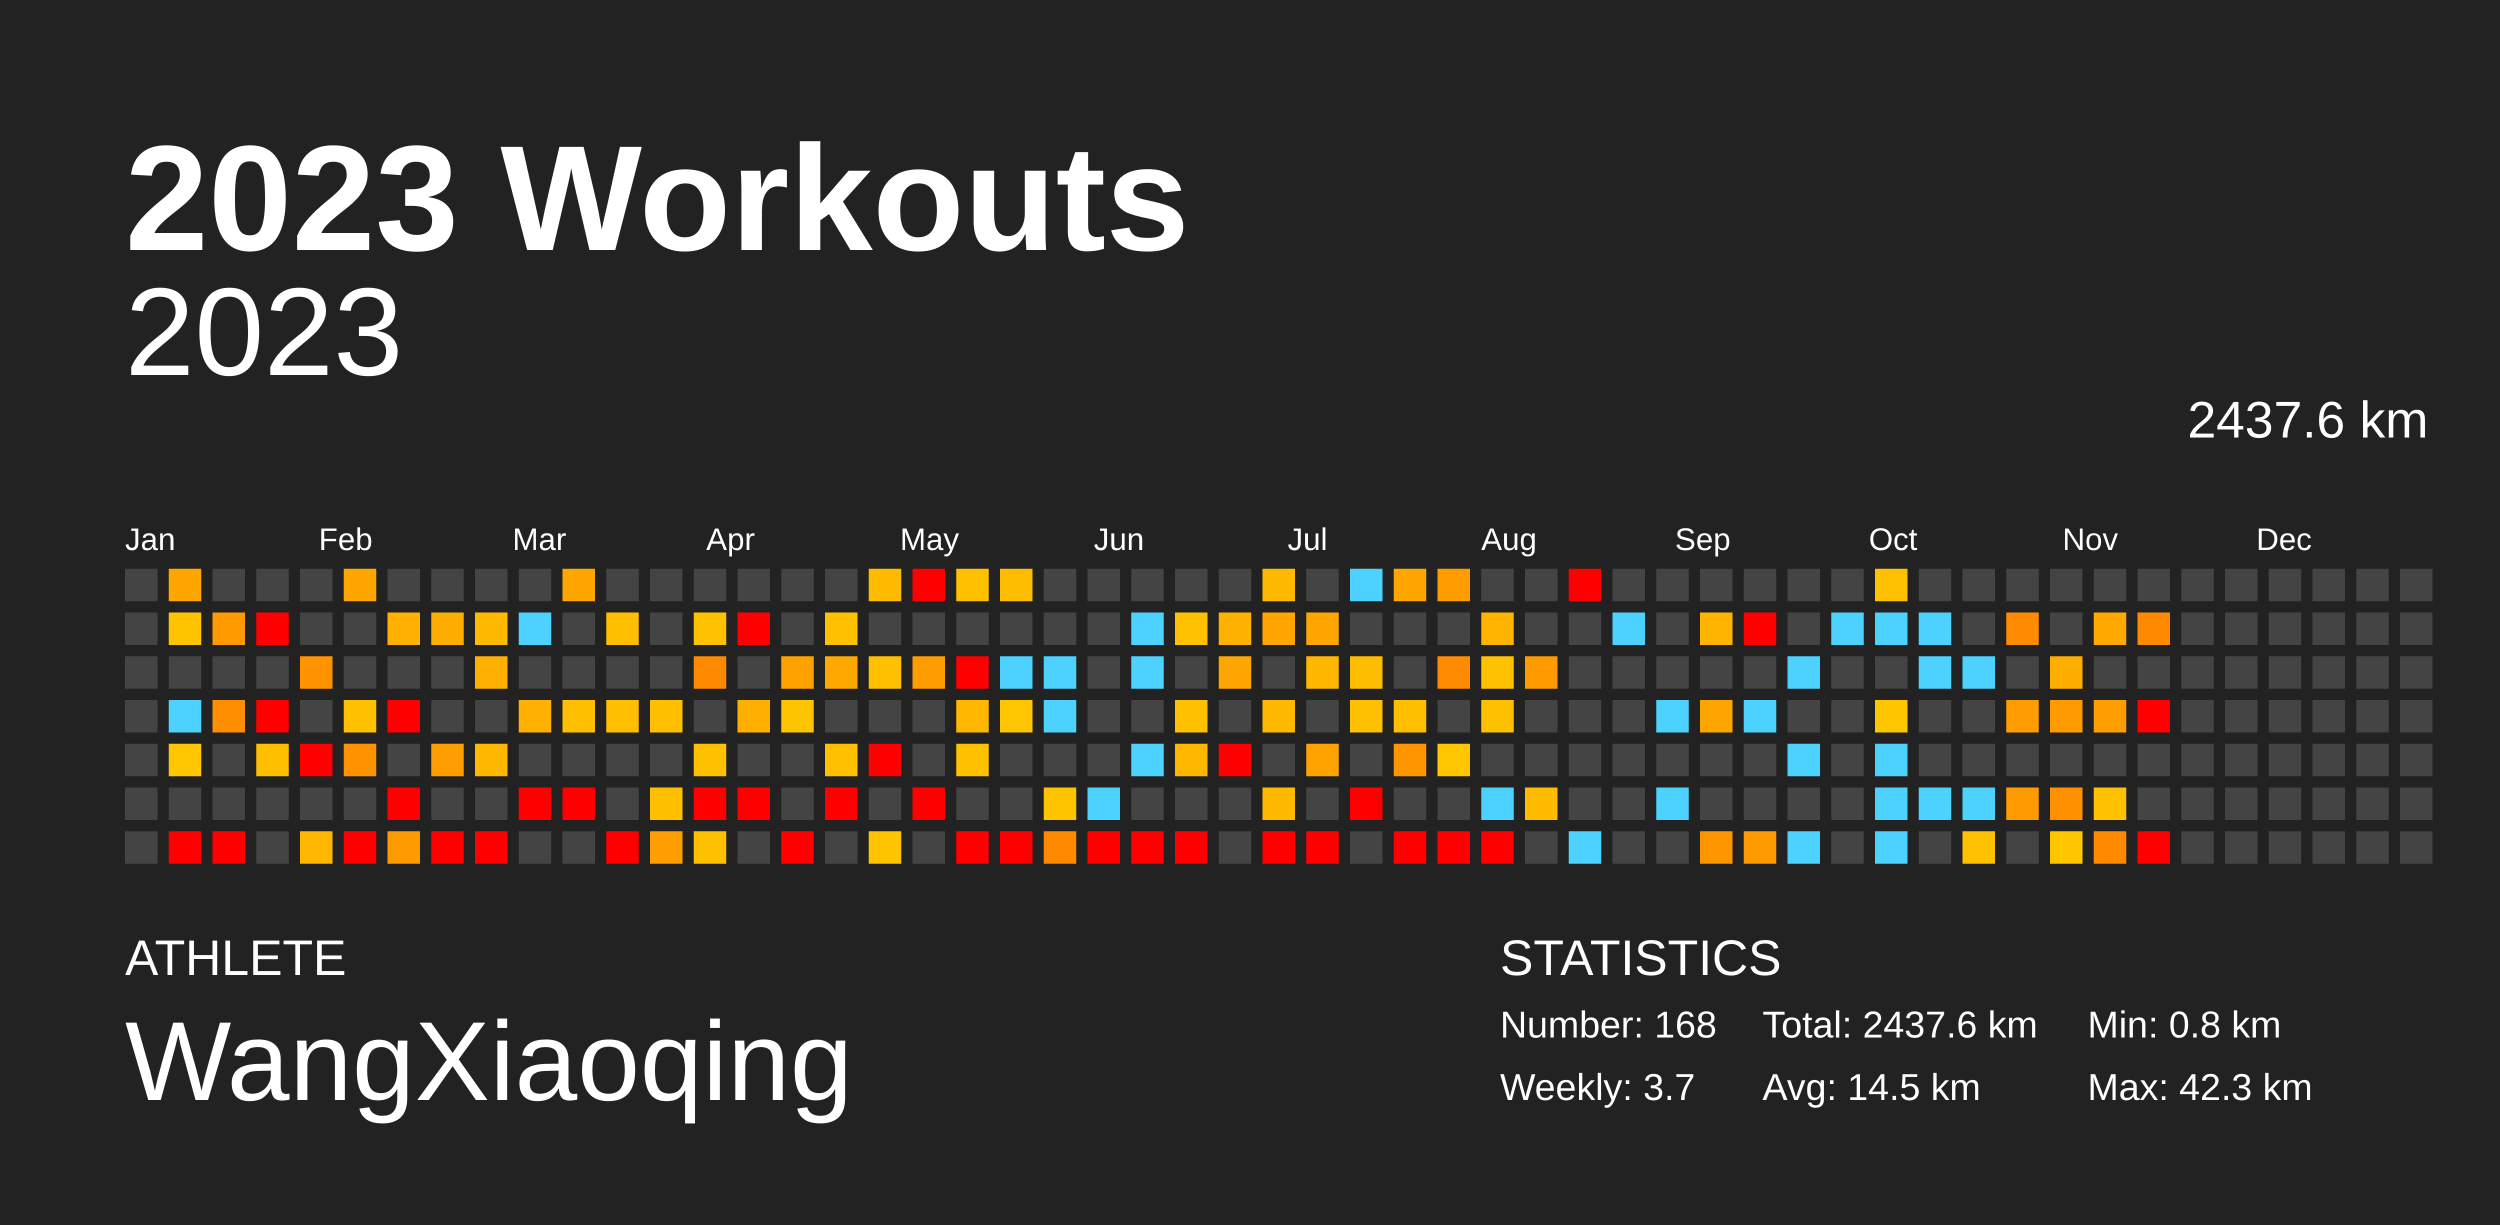
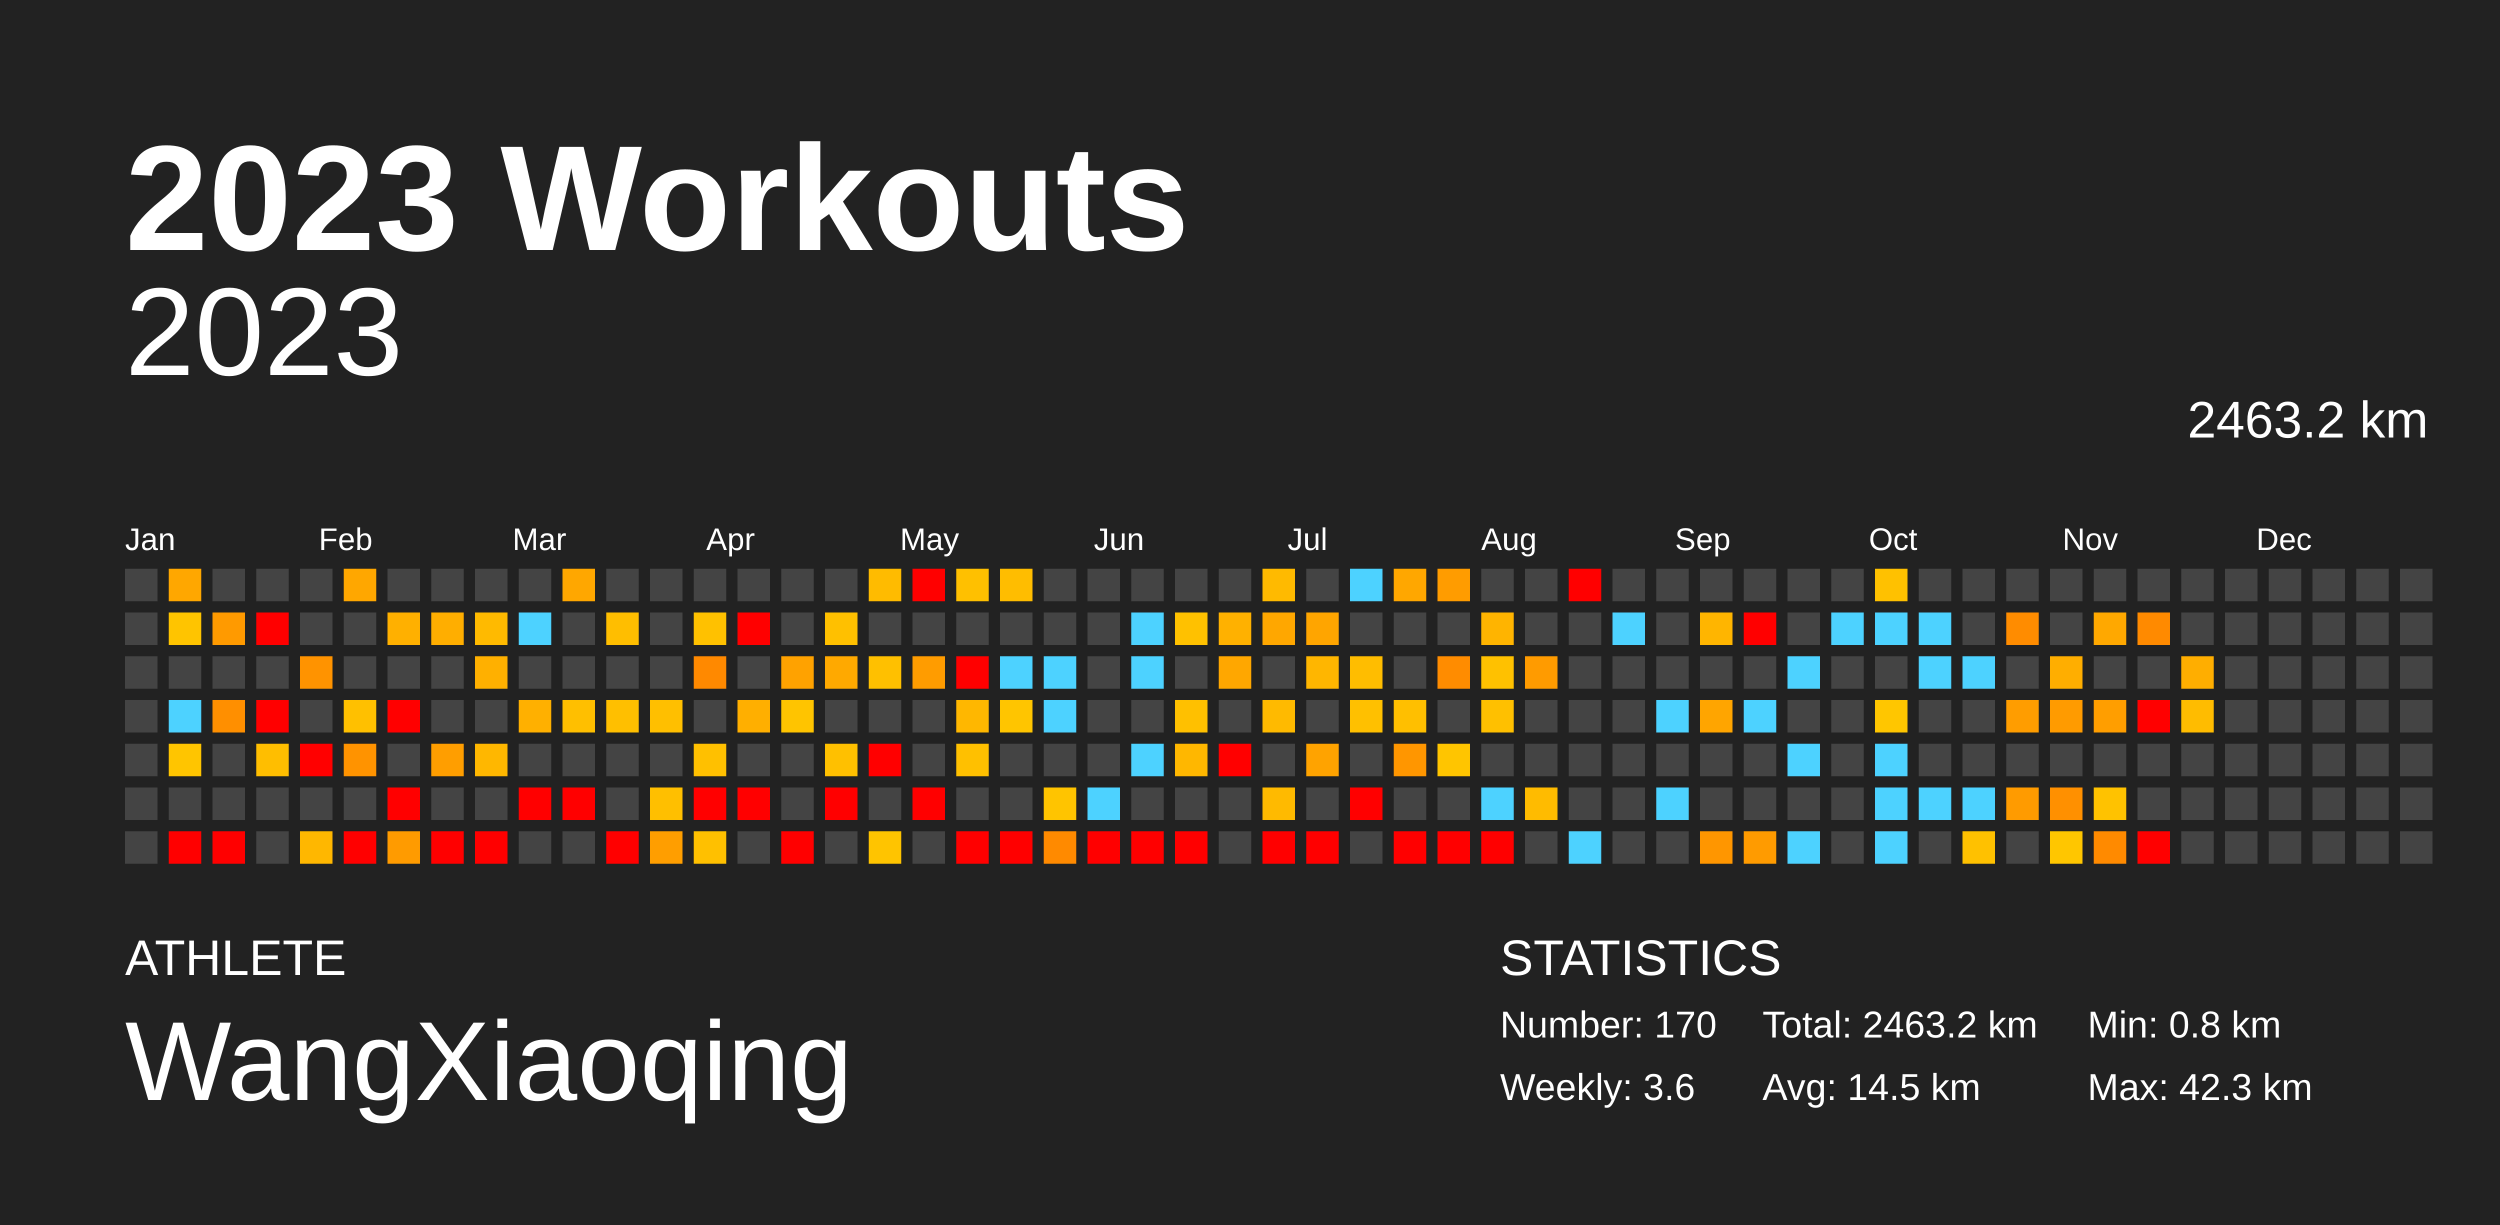
<svg xmlns="http://www.w3.org/2000/svg" baseProfile="full" height="98mm" version="1.1" viewBox="0,0,200,98" width="200mm">
  <defs />
  <rect fill="#222222" height="98" width="200" x="0" y="0" />
  <text fill="#FFFFFF" style="font-size:12px; font-family:Arial; font-weight:bold;" x="10" y="20">2023 Workouts</text>
  <text fill="#FFFFFF" style="font-size:4px; font-family:Arial" x="10" y="78">ATHLETE</text>
  <text fill="#FFFFFF" style="font-size:9px; font-family:Arial" x="10" y="88">WangXiaoqing</text>
  <text fill="#FFFFFF" style="font-size:4px; font-family:Arial" x="120" y="78">STATISTICS</text>
-   <text fill="#FFFFFF" style="font-size:3px; font-family:Arial" x="120" y="83">Number: 168</text>
-   <text fill="#FFFFFF" style="font-size:3px; font-family:Arial" x="120" y="88">Weekly: 3.7</text>
-   <text fill="#FFFFFF" style="font-size:3px; font-family:Arial" x="141" y="83">Total: 2437.6 km</text>
+   <text fill="#FFFFFF" style="font-size:3px; font-family:Arial" x="120" y="83">Number: 170</text>
+   <text fill="#FFFFFF" style="font-size:3px; font-family:Arial" x="120" y="88">Weekly: 3.6</text>
+   <text fill="#FFFFFF" style="font-size:3px; font-family:Arial" x="141" y="83">Total: 2463.2 km</text>
  <text fill="#FFFFFF" style="font-size:3px; font-family:Arial" x="141" y="88">Avg: 14.5 km</text>
  <text fill="#FFFFFF" style="font-size:3px; font-family:Arial" x="167" y="83">Min: 0.8 km</text>
  <text fill="#FFFFFF" style="font-size:3px; font-family:Arial" x="167" y="88">Max: 42.3 km</text>
  <text alignment-baseline="hanging" fill="#FFFFFF" style="font-size:10.0px; font-family:Arial;" x="10" y="30">2023</text>
-   <text alignment-baseline="hanging" fill="#FFFFFF" style="font-size:4.125px; font-family:Arial;" x="175" y="35">2437.6 km</text>
+   <text alignment-baseline="hanging" fill="#FFFFFF" style="font-size:4.125px; font-family:Arial;" x="175" y="35">2463.2 km</text>
  <text fill="#FFFFFF" style="font-size:2.5px; font-family:Arial" x="10.0" y="44">Jan</text>
  <text fill="#FFFFFF" style="font-size:2.5px; font-family:Arial" x="25.5" y="44">Feb</text>
  <text fill="#FFFFFF" style="font-size:2.5px; font-family:Arial" x="41.0" y="44">Mar</text>
  <text fill="#FFFFFF" style="font-size:2.5px; font-family:Arial" x="56.5" y="44">Apr</text>
  <text fill="#FFFFFF" style="font-size:2.5px; font-family:Arial" x="72.0" y="44">May</text>
  <text fill="#FFFFFF" style="font-size:2.5px; font-family:Arial" x="87.5" y="44">Jun</text>
  <text fill="#FFFFFF" style="font-size:2.5px; font-family:Arial" x="103.0" y="44">Jul</text>
  <text fill="#FFFFFF" style="font-size:2.5px; font-family:Arial" x="118.5" y="44">Aug</text>
  <text fill="#FFFFFF" style="font-size:2.5px; font-family:Arial" x="134.0" y="44">Sep</text>
  <text fill="#FFFFFF" style="font-size:2.5px; font-family:Arial" x="149.5" y="44">Oct</text>
  <text fill="#FFFFFF" style="font-size:2.5px; font-family:Arial" x="165.0" y="44">Nov</text>
  <text fill="#FFFFFF" style="font-size:2.5px; font-family:Arial" x="180.5" y="44">Dec</text>
  <rect fill="#444444" height="2.6" width="2.6" x="10.0" y="45.5" />
  <rect fill="#444444" height="2.6" width="2.6" x="10.0" y="49.0" />
  <rect fill="#444444" height="2.6" width="2.6" x="10.0" y="52.5" />
  <rect fill="#444444" height="2.6" width="2.6" x="10.0" y="56.0" />
  <rect fill="#444444" height="2.6" width="2.6" x="10.0" y="59.5" />
  <rect fill="#444444" height="2.6" width="2.6" x="10.0" y="63.0" />
  <rect fill="#444444" height="2.6" width="2.6" x="10.0" y="66.5" />
  <rect fill="#ffa700" height="2.6" width="2.6" x="13.5" y="45.5" />
  <rect fill="#ffc400" height="2.6" width="2.6" x="13.5" y="49.0" />
  <rect fill="#444444" height="2.6" width="2.6" x="13.5" y="52.5" />
  <rect fill="#4dd2ff" height="2.6" width="2.6" x="13.5" y="56.0" />
  <rect fill="#ffc500" height="2.6" width="2.6" x="13.5" y="59.5" />
  <rect fill="#444444" height="2.6" width="2.6" x="13.5" y="63.0" />
  <rect fill="red" height="2.6" width="2.6" x="13.5" y="66.5" />
  <rect fill="#444444" height="2.6" width="2.6" x="17.0" y="45.5" />
  <rect fill="#ff9a00" height="2.6" width="2.6" x="17.0" y="49.0" />
  <rect fill="#444444" height="2.6" width="2.6" x="17.0" y="52.5" />
  <rect fill="#ff8f00" height="2.6" width="2.6" x="17.0" y="56.0" />
  <rect fill="#444444" height="2.6" width="2.6" x="17.0" y="59.5" />
  <rect fill="#444444" height="2.6" width="2.6" x="17.0" y="63.0" />
  <rect fill="red" height="2.6" width="2.6" x="17.0" y="66.5" />
  <rect fill="#444444" height="2.6" width="2.6" x="20.5" y="45.5" />
  <rect fill="red" height="2.6" width="2.6" x="20.5" y="49.0" />
  <rect fill="#444444" height="2.6" width="2.6" x="20.5" y="52.5" />
  <rect fill="red" height="2.6" width="2.6" x="20.5" y="56.0" />
  <rect fill="#ffbe00" height="2.6" width="2.6" x="20.5" y="59.5" />
  <rect fill="#444444" height="2.6" width="2.6" x="20.5" y="63.0" />
  <rect fill="#444444" height="2.6" width="2.6" x="20.5" y="66.5" />
  <rect fill="#444444" height="2.6" width="2.6" x="24.0" y="45.5" />
  <rect fill="#444444" height="2.6" width="2.6" x="24.0" y="49.0" />
  <rect fill="#ff9300" height="2.6" width="2.6" x="24.0" y="52.5" />
  <rect fill="#444444" height="2.6" width="2.6" x="24.0" y="56.0" />
  <rect fill="red" height="2.6" width="2.6" x="24.0" y="59.5" />
  <rect fill="#444444" height="2.6" width="2.6" x="24.0" y="63.0" />
  <rect fill="#ffb700" height="2.6" width="2.6" x="24.0" y="66.5" />
  <rect fill="#ffa700" height="2.6" width="2.6" x="27.5" y="45.5" />
  <rect fill="#444444" height="2.6" width="2.6" x="27.5" y="49.0" />
  <rect fill="#444444" height="2.6" width="2.6" x="27.5" y="52.5" />
  <rect fill="#ffc000" height="2.6" width="2.6" x="27.5" y="56.0" />
  <rect fill="#ff9300" height="2.6" width="2.6" x="27.5" y="59.5" />
  <rect fill="#444444" height="2.6" width="2.6" x="27.5" y="63.0" />
  <rect fill="red" height="2.6" width="2.6" x="27.5" y="66.5" />
  <rect fill="#444444" height="2.6" width="2.6" x="31.0" y="45.5" />
  <rect fill="#ffb000" height="2.6" width="2.6" x="31.0" y="49.0" />
  <rect fill="#444444" height="2.6" width="2.6" x="31.0" y="52.5" />
  <rect fill="red" height="2.6" width="2.6" x="31.0" y="56.0" />
  <rect fill="#444444" height="2.6" width="2.6" x="31.0" y="59.5" />
  <rect fill="red" height="2.6" width="2.6" x="31.0" y="63.0" />
  <rect fill="#ff9b00" height="2.6" width="2.6" x="31.0" y="66.5" />
  <rect fill="#444444" height="2.6" width="2.6" x="34.5" y="45.5" />
  <rect fill="#ffae00" height="2.6" width="2.6" x="34.5" y="49.0" />
  <rect fill="#444444" height="2.6" width="2.6" x="34.5" y="52.5" />
  <rect fill="#444444" height="2.6" width="2.6" x="34.5" y="56.0" />
  <rect fill="#ff9e00" height="2.6" width="2.6" x="34.5" y="59.5" />
  <rect fill="#444444" height="2.6" width="2.6" x="34.5" y="63.0" />
  <rect fill="red" height="2.6" width="2.6" x="34.5" y="66.5" />
  <rect fill="#444444" height="2.6" width="2.6" x="38.0" y="45.5" />
  <rect fill="#ffba00" height="2.6" width="2.6" x="38.0" y="49.0" />
  <rect fill="#ffb000" height="2.6" width="2.6" x="38.0" y="52.5" />
  <rect fill="#444444" height="2.6" width="2.6" x="38.0" y="56.0" />
  <rect fill="#ffb700" height="2.6" width="2.6" x="38.0" y="59.5" />
  <rect fill="#444444" height="2.6" width="2.6" x="38.0" y="63.0" />
  <rect fill="red" height="2.6" width="2.6" x="38.0" y="66.5" />
  <rect fill="#444444" height="2.6" width="2.6" x="41.5" y="45.5" />
  <rect fill="#4dd2ff" height="2.6" width="2.6" x="41.5" y="49.0" />
  <rect fill="#444444" height="2.6" width="2.6" x="41.5" y="52.5" />
  <rect fill="#ffb000" height="2.6" width="2.6" x="41.5" y="56.0" />
  <rect fill="#444444" height="2.6" width="2.6" x="41.5" y="59.5" />
  <rect fill="red" height="2.6" width="2.6" x="41.5" y="63.0" />
  <rect fill="#444444" height="2.6" width="2.6" x="41.5" y="66.5" />
  <rect fill="#ffa700" height="2.6" width="2.6" x="45.0" y="45.5" />
  <rect fill="#444444" height="2.6" width="2.6" x="45.0" y="49.0" />
  <rect fill="#444444" height="2.6" width="2.6" x="45.0" y="52.5" />
  <rect fill="#ffbf00" height="2.6" width="2.6" x="45.0" y="56.0" />
  <rect fill="#444444" height="2.6" width="2.6" x="45.0" y="59.5" />
  <rect fill="red" height="2.6" width="2.6" x="45.0" y="63.0" />
  <rect fill="#444444" height="2.6" width="2.6" x="45.0" y="66.5" />
  <rect fill="#444444" height="2.6" width="2.6" x="48.5" y="45.5" />
  <rect fill="#ffbe00" height="2.6" width="2.6" x="48.5" y="49.0" />
  <rect fill="#444444" height="2.6" width="2.6" x="48.5" y="52.5" />
  <rect fill="#ffbf00" height="2.6" width="2.6" x="48.5" y="56.0" />
  <rect fill="#444444" height="2.6" width="2.6" x="48.5" y="59.5" />
  <rect fill="#444444" height="2.6" width="2.6" x="48.5" y="63.0" />
  <rect fill="red" height="2.6" width="2.6" x="48.5" y="66.5" />
  <rect fill="#444444" height="2.6" width="2.6" x="52.0" y="45.5" />
  <rect fill="#444444" height="2.6" width="2.6" x="52.0" y="49.0" />
  <rect fill="#444444" height="2.6" width="2.6" x="52.0" y="52.5" />
  <rect fill="#ffbf00" height="2.6" width="2.6" x="52.0" y="56.0" />
  <rect fill="#444444" height="2.6" width="2.6" x="52.0" y="59.5" />
  <rect fill="#ffbf00" height="2.6" width="2.6" x="52.0" y="63.0" />
  <rect fill="#ff9e00" height="2.6" width="2.6" x="52.0" y="66.5" />
  <rect fill="#444444" height="2.6" width="2.6" x="55.5" y="45.5" />
  <rect fill="#ffc100" height="2.6" width="2.6" x="55.5" y="49.0" />
  <rect fill="#ff8900" height="2.6" width="2.6" x="55.5" y="52.5" />
  <rect fill="#444444" height="2.6" width="2.6" x="55.5" y="56.0" />
  <rect fill="#ffc000" height="2.6" width="2.6" x="55.5" y="59.5" />
  <rect fill="red" height="2.6" width="2.6" x="55.5" y="63.0" />
  <rect fill="#ffc000" height="2.6" width="2.6" x="55.5" y="66.5" />
  <rect fill="#444444" height="2.6" width="2.6" x="59.0" y="45.5" />
  <rect fill="red" height="2.6" width="2.6" x="59.0" y="49.0" />
  <rect fill="#444444" height="2.6" width="2.6" x="59.0" y="52.5" />
  <rect fill="#ffaf00" height="2.6" width="2.6" x="59.0" y="56.0" />
  <rect fill="#444444" height="2.6" width="2.6" x="59.0" y="59.5" />
  <rect fill="red" height="2.6" width="2.6" x="59.0" y="63.0" />
  <rect fill="#444444" height="2.6" width="2.6" x="59.0" y="66.5" />
  <rect fill="#444444" height="2.6" width="2.6" x="62.5" y="45.5" />
  <rect fill="#444444" height="2.6" width="2.6" x="62.5" y="49.0" />
  <rect fill="#ffa200" height="2.6" width="2.6" x="62.5" y="52.5" />
  <rect fill="#ffc400" height="2.6" width="2.6" x="62.5" y="56.0" />
  <rect fill="#444444" height="2.6" width="2.6" x="62.5" y="59.5" />
  <rect fill="#444444" height="2.6" width="2.6" x="62.5" y="63.0" />
  <rect fill="red" height="2.6" width="2.6" x="62.5" y="66.5" />
  <rect fill="#444444" height="2.6" width="2.6" x="66.0" y="45.5" />
  <rect fill="#ffc000" height="2.6" width="2.6" x="66.0" y="49.0" />
  <rect fill="#ffa900" height="2.6" width="2.6" x="66.0" y="52.5" />
  <rect fill="#444444" height="2.6" width="2.6" x="66.0" y="56.0" />
  <rect fill="#ffc000" height="2.6" width="2.6" x="66.0" y="59.5" />
  <rect fill="red" height="2.6" width="2.6" x="66.0" y="63.0" />
  <rect fill="#444444" height="2.6" width="2.6" x="66.0" y="66.5" />
  <rect fill="#ffbb00" height="2.6" width="2.6" x="69.5" y="45.5" />
  <rect fill="#444444" height="2.6" width="2.6" x="69.5" y="49.0" />
  <rect fill="#ffc000" height="2.6" width="2.6" x="69.5" y="52.5" />
  <rect fill="#444444" height="2.6" width="2.6" x="69.5" y="56.0" />
  <rect fill="red" height="2.6" width="2.6" x="69.5" y="59.5" />
  <rect fill="#444444" height="2.6" width="2.6" x="69.5" y="63.0" />
  <rect fill="#ffc400" height="2.6" width="2.6" x="69.5" y="66.5" />
  <rect fill="red" height="2.6" width="2.6" x="73.0" y="45.5" />
  <rect fill="#444444" height="2.6" width="2.6" x="73.0" y="49.0" />
  <rect fill="#ff9c00" height="2.6" width="2.6" x="73.0" y="52.5" />
  <rect fill="#444444" height="2.6" width="2.6" x="73.0" y="56.0" />
  <rect fill="#444444" height="2.6" width="2.6" x="73.0" y="59.5" />
  <rect fill="red" height="2.6" width="2.6" x="73.0" y="63.0" />
  <rect fill="#444444" height="2.6" width="2.6" x="73.0" y="66.5" />
  <rect fill="#ffc000" height="2.6" width="2.6" x="76.5" y="45.5" />
  <rect fill="#444444" height="2.6" width="2.6" x="76.5" y="49.0" />
  <rect fill="red" height="2.6" width="2.6" x="76.5" y="52.5" />
  <rect fill="#ffb700" height="2.6" width="2.6" x="76.5" y="56.0" />
  <rect fill="#ffc000" height="2.6" width="2.6" x="76.5" y="59.5" />
  <rect fill="#444444" height="2.6" width="2.6" x="76.5" y="63.0" />
  <rect fill="red" height="2.6" width="2.6" x="76.5" y="66.5" />
  <rect fill="#ffbd00" height="2.6" width="2.6" x="80.0" y="45.5" />
  <rect fill="#444444" height="2.6" width="2.6" x="80.0" y="49.0" />
  <rect fill="#4dd2ff" height="2.6" width="2.6" x="80.0" y="52.5" />
  <rect fill="#ffc500" height="2.6" width="2.6" x="80.0" y="56.0" />
  <rect fill="#444444" height="2.6" width="2.6" x="80.0" y="59.5" />
  <rect fill="#444444" height="2.6" width="2.6" x="80.0" y="63.0" />
  <rect fill="red" height="2.6" width="2.6" x="80.0" y="66.5" />
  <rect fill="#444444" height="2.6" width="2.6" x="83.5" y="45.5" />
  <rect fill="#444444" height="2.6" width="2.6" x="83.5" y="49.0" />
  <rect fill="#4dd2ff" height="2.6" width="2.6" x="83.5" y="52.5" />
  <rect fill="#4dd2ff" height="2.6" width="2.6" x="83.5" y="56.0" />
  <rect fill="#444444" height="2.6" width="2.6" x="83.5" y="59.5" />
  <rect fill="#ffc400" height="2.6" width="2.6" x="83.5" y="63.0" />
  <rect fill="#ff8a00" height="2.6" width="2.6" x="83.5" y="66.5" />
  <rect fill="#444444" height="2.6" width="2.6" x="87.0" y="45.5" />
  <rect fill="#444444" height="2.6" width="2.6" x="87.0" y="49.0" />
  <rect fill="#444444" height="2.6" width="2.6" x="87.0" y="52.5" />
  <rect fill="#444444" height="2.6" width="2.6" x="87.0" y="56.0" />
  <rect fill="#444444" height="2.6" width="2.6" x="87.0" y="59.5" />
  <rect fill="#4dd2ff" height="2.6" width="2.6" x="87.0" y="63.0" />
  <rect fill="red" height="2.6" width="2.6" x="87.0" y="66.5" />
  <rect fill="#444444" height="2.6" width="2.6" x="90.5" y="45.5" />
  <rect fill="#4dd2ff" height="2.6" width="2.6" x="90.5" y="49.0" />
  <rect fill="#4dd2ff" height="2.6" width="2.6" x="90.5" y="52.5" />
  <rect fill="#444444" height="2.6" width="2.6" x="90.5" y="56.0" />
  <rect fill="#4dd2ff" height="2.6" width="2.6" x="90.5" y="59.5" />
  <rect fill="#444444" height="2.6" width="2.6" x="90.5" y="63.0" />
  <rect fill="red" height="2.6" width="2.6" x="90.5" y="66.5" />
  <rect fill="#444444" height="2.6" width="2.6" x="94.0" y="45.5" />
  <rect fill="#ffc100" height="2.6" width="2.6" x="94.0" y="49.0" />
  <rect fill="#444444" height="2.6" width="2.6" x="94.0" y="52.5" />
  <rect fill="#ffc000" height="2.6" width="2.6" x="94.0" y="56.0" />
  <rect fill="#ffb700" height="2.6" width="2.6" x="94.0" y="59.5" />
  <rect fill="#444444" height="2.6" width="2.6" x="94.0" y="63.0" />
  <rect fill="red" height="2.6" width="2.6" x="94.0" y="66.5" />
  <rect fill="#444444" height="2.6" width="2.6" x="97.5" y="45.5" />
  <rect fill="#ffb100" height="2.6" width="2.6" x="97.5" y="49.0" />
  <rect fill="#ffa700" height="2.6" width="2.6" x="97.5" y="52.5" />
  <rect fill="#444444" height="2.6" width="2.6" x="97.5" y="56.0" />
  <rect fill="red" height="2.6" width="2.6" x="97.5" y="59.5" />
  <rect fill="#444444" height="2.6" width="2.6" x="97.5" y="63.0" />
  <rect fill="#444444" height="2.6" width="2.6" x="97.5" y="66.5" />
  <rect fill="#ffba00" height="2.6" width="2.6" x="101.0" y="45.5" />
  <rect fill="#ffa700" height="2.6" width="2.6" x="101.0" y="49.0" />
  <rect fill="#444444" height="2.6" width="2.6" x="101.0" y="52.5" />
  <rect fill="#ffba00" height="2.6" width="2.6" x="101.0" y="56.0" />
  <rect fill="#444444" height="2.6" width="2.6" x="101.0" y="59.5" />
  <rect fill="#ffba00" height="2.6" width="2.6" x="101.0" y="63.0" />
  <rect fill="red" height="2.6" width="2.6" x="101.0" y="66.5" />
  <rect fill="#444444" height="2.6" width="2.6" x="104.5" y="45.5" />
  <rect fill="#ffa500" height="2.6" width="2.6" x="104.5" y="49.0" />
  <rect fill="#ffb600" height="2.6" width="2.6" x="104.5" y="52.5" />
  <rect fill="#444444" height="2.6" width="2.6" x="104.5" y="56.0" />
  <rect fill="#ffa300" height="2.6" width="2.6" x="104.5" y="59.5" />
  <rect fill="#444444" height="2.6" width="2.6" x="104.5" y="63.0" />
  <rect fill="red" height="2.6" width="2.6" x="104.5" y="66.5" />
  <rect fill="#4dd2ff" height="2.6" width="2.6" x="108.0" y="45.5" />
  <rect fill="#444444" height="2.6" width="2.6" x="108.0" y="49.0" />
  <rect fill="#ffbd00" height="2.6" width="2.6" x="108.0" y="52.5" />
  <rect fill="#ffc000" height="2.6" width="2.6" x="108.0" y="56.0" />
  <rect fill="#444444" height="2.6" width="2.6" x="108.0" y="59.5" />
  <rect fill="red" height="2.6" width="2.6" x="108.0" y="63.0" />
  <rect fill="#444444" height="2.6" width="2.6" x="108.0" y="66.5" />
  <rect fill="#ffa700" height="2.6" width="2.6" x="111.5" y="45.5" />
  <rect fill="#444444" height="2.6" width="2.6" x="111.5" y="49.0" />
  <rect fill="#444444" height="2.6" width="2.6" x="111.5" y="52.5" />
  <rect fill="#ffbf00" height="2.6" width="2.6" x="111.5" y="56.0" />
  <rect fill="#ff9600" height="2.6" width="2.6" x="111.5" y="59.5" />
  <rect fill="#444444" height="2.6" width="2.6" x="111.5" y="63.0" />
  <rect fill="red" height="2.6" width="2.6" x="111.5" y="66.5" />
  <rect fill="#ff9c00" height="2.6" width="2.6" x="115.0" y="45.5" />
  <rect fill="#444444" height="2.6" width="2.6" x="115.0" y="49.0" />
  <rect fill="#ff8c00" height="2.6" width="2.6" x="115.0" y="52.5" />
  <rect fill="#444444" height="2.6" width="2.6" x="115.0" y="56.0" />
  <rect fill="#ffc500" height="2.6" width="2.6" x="115.0" y="59.5" />
  <rect fill="#444444" height="2.6" width="2.6" x="115.0" y="63.0" />
  <rect fill="red" height="2.6" width="2.6" x="115.0" y="66.5" />
  <rect fill="#444444" height="2.6" width="2.6" x="118.5" y="45.5" />
  <rect fill="#ffb400" height="2.6" width="2.6" x="118.5" y="49.0" />
  <rect fill="#ffc100" height="2.6" width="2.6" x="118.5" y="52.5" />
  <rect fill="#ffc000" height="2.6" width="2.6" x="118.5" y="56.0" />
  <rect fill="#444444" height="2.6" width="2.6" x="118.5" y="59.5" />
  <rect fill="#4dd2ff" height="2.6" width="2.6" x="118.5" y="63.0" />
  <rect fill="red" height="2.6" width="2.6" x="118.5" y="66.5" />
  <rect fill="#444444" height="2.6" width="2.6" x="122.0" y="45.5" />
  <rect fill="#444444" height="2.6" width="2.6" x="122.0" y="49.0" />
  <rect fill="#ff9b00" height="2.6" width="2.6" x="122.0" y="52.5" />
  <rect fill="#444444" height="2.6" width="2.6" x="122.0" y="56.0" />
  <rect fill="#444444" height="2.6" width="2.6" x="122.0" y="59.5" />
  <rect fill="#ffbb00" height="2.6" width="2.6" x="122.0" y="63.0" />
  <rect fill="#444444" height="2.6" width="2.6" x="122.0" y="66.5" />
  <rect fill="red" height="2.6" width="2.6" x="125.5" y="45.5" />
  <rect fill="#444444" height="2.6" width="2.6" x="125.5" y="49.0" />
  <rect fill="#444444" height="2.6" width="2.6" x="125.5" y="52.5" />
  <rect fill="#444444" height="2.6" width="2.6" x="125.5" y="56.0" />
  <rect fill="#444444" height="2.6" width="2.6" x="125.5" y="59.5" />
  <rect fill="#444444" height="2.6" width="2.6" x="125.5" y="63.0" />
  <rect fill="#4dd2ff" height="2.6" width="2.6" x="125.5" y="66.5" />
  <rect fill="#444444" height="2.6" width="2.6" x="129.0" y="45.5" />
  <rect fill="#4dd2ff" height="2.6" width="2.6" x="129.0" y="49.0" />
  <rect fill="#444444" height="2.6" width="2.6" x="129.0" y="52.5" />
  <rect fill="#444444" height="2.6" width="2.6" x="129.0" y="56.0" />
  <rect fill="#444444" height="2.6" width="2.6" x="129.0" y="59.5" />
  <rect fill="#444444" height="2.6" width="2.6" x="129.0" y="63.0" />
  <rect fill="#444444" height="2.6" width="2.6" x="129.0" y="66.5" />
  <rect fill="#444444" height="2.6" width="2.6" x="132.5" y="45.5" />
  <rect fill="#444444" height="2.6" width="2.6" x="132.5" y="49.0" />
  <rect fill="#444444" height="2.6" width="2.6" x="132.5" y="52.5" />
  <rect fill="#4dd2ff" height="2.6" width="2.6" x="132.5" y="56.0" />
  <rect fill="#444444" height="2.6" width="2.6" x="132.5" y="59.5" />
  <rect fill="#4dd2ff" height="2.6" width="2.6" x="132.5" y="63.0" />
  <rect fill="#444444" height="2.6" width="2.6" x="132.5" y="66.5" />
  <rect fill="#444444" height="2.6" width="2.6" x="136.0" y="45.5" />
  <rect fill="#ffb500" height="2.6" width="2.6" x="136.0" y="49.0" />
  <rect fill="#444444" height="2.6" width="2.6" x="136.0" y="52.5" />
  <rect fill="#ffa500" height="2.6" width="2.6" x="136.0" y="56.0" />
  <rect fill="#444444" height="2.6" width="2.6" x="136.0" y="59.5" />
  <rect fill="#444444" height="2.6" width="2.6" x="136.0" y="63.0" />
  <rect fill="#ff9600" height="2.6" width="2.6" x="136.0" y="66.5" />
  <rect fill="#444444" height="2.6" width="2.6" x="139.5" y="45.5" />
  <rect fill="red" height="2.6" width="2.6" x="139.5" y="49.0" />
  <rect fill="#444444" height="2.6" width="2.6" x="139.5" y="52.5" />
  <rect fill="#4dd2ff" height="2.6" width="2.6" x="139.5" y="56.0" />
  <rect fill="#444444" height="2.6" width="2.6" x="139.5" y="59.5" />
  <rect fill="#444444" height="2.6" width="2.6" x="139.5" y="63.0" />
  <rect fill="#ff9b00" height="2.6" width="2.6" x="139.5" y="66.5" />
  <rect fill="#444444" height="2.6" width="2.6" x="143.0" y="45.5" />
  <rect fill="#444444" height="2.6" width="2.6" x="143.0" y="49.0" />
  <rect fill="#4dd2ff" height="2.6" width="2.6" x="143.0" y="52.5" />
  <rect fill="#444444" height="2.6" width="2.6" x="143.0" y="56.0" />
  <rect fill="#4dd2ff" height="2.6" width="2.6" x="143.0" y="59.5" />
  <rect fill="#444444" height="2.6" width="2.6" x="143.0" y="63.0" />
  <rect fill="#4dd2ff" height="2.6" width="2.6" x="143.0" y="66.5" />
  <rect fill="#444444" height="2.6" width="2.6" x="146.5" y="45.5" />
  <rect fill="#4dd2ff" height="2.6" width="2.6" x="146.5" y="49.0" />
  <rect fill="#444444" height="2.6" width="2.6" x="146.5" y="52.5" />
  <rect fill="#444444" height="2.6" width="2.6" x="146.5" y="56.0" />
  <rect fill="#444444" height="2.6" width="2.6" x="146.5" y="59.5" />
  <rect fill="#444444" height="2.6" width="2.6" x="146.5" y="63.0" />
  <rect fill="#444444" height="2.6" width="2.6" x="146.5" y="66.5" />
  <rect fill="#ffc100" height="2.6" width="2.6" x="150.0" y="45.5" />
  <rect fill="#4dd2ff" height="2.6" width="2.6" x="150.0" y="49.0" />
  <rect fill="#444444" height="2.6" width="2.6" x="150.0" y="52.5" />
  <rect fill="#ffc600" height="2.6" width="2.6" x="150.0" y="56.0" />
  <rect fill="#4dd2ff" height="2.6" width="2.6" x="150.0" y="59.5" />
  <rect fill="#4dd2ff" height="2.6" width="2.6" x="150.0" y="63.0" />
  <rect fill="#4dd2ff" height="2.6" width="2.6" x="150.0" y="66.5" />
  <rect fill="#444444" height="2.6" width="2.6" x="153.5" y="45.5" />
  <rect fill="#4dd2ff" height="2.6" width="2.6" x="153.5" y="49.0" />
  <rect fill="#4dd2ff" height="2.6" width="2.6" x="153.5" y="52.5" />
  <rect fill="#444444" height="2.6" width="2.6" x="153.5" y="56.0" />
  <rect fill="#444444" height="2.6" width="2.6" x="153.5" y="59.5" />
  <rect fill="#4dd2ff" height="2.6" width="2.6" x="153.5" y="63.0" />
  <rect fill="#444444" height="2.6" width="2.6" x="153.5" y="66.5" />
  <rect fill="#444444" height="2.6" width="2.6" x="157.0" y="45.5" />
  <rect fill="#444444" height="2.6" width="2.6" x="157.0" y="49.0" />
  <rect fill="#4dd2ff" height="2.6" width="2.6" x="157.0" y="52.5" />
  <rect fill="#444444" height="2.6" width="2.6" x="157.0" y="56.0" />
  <rect fill="#444444" height="2.6" width="2.6" x="157.0" y="59.5" />
  <rect fill="#4dd2ff" height="2.6" width="2.6" x="157.0" y="63.0" />
  <rect fill="#ffc100" height="2.6" width="2.6" x="157.0" y="66.5" />
  <rect fill="#444444" height="2.6" width="2.6" x="160.5" y="45.5" />
  <rect fill="#ff8c00" height="2.6" width="2.6" x="160.5" y="49.0" />
  <rect fill="#444444" height="2.6" width="2.6" x="160.5" y="52.5" />
  <rect fill="#ff9d00" height="2.6" width="2.6" x="160.5" y="56.0" />
  <rect fill="#444444" height="2.6" width="2.6" x="160.5" y="59.5" />
  <rect fill="#ff9b00" height="2.6" width="2.6" x="160.5" y="63.0" />
  <rect fill="#444444" height="2.6" width="2.6" x="160.5" y="66.5" />
  <rect fill="#444444" height="2.6" width="2.6" x="164.0" y="45.5" />
  <rect fill="#444444" height="2.6" width="2.6" x="164.0" y="49.0" />
  <rect fill="#ffae00" height="2.6" width="2.6" x="164.0" y="52.5" />
  <rect fill="#ff9b00" height="2.6" width="2.6" x="164.0" y="56.0" />
  <rect fill="#444444" height="2.6" width="2.6" x="164.0" y="59.5" />
  <rect fill="#ff9000" height="2.6" width="2.6" x="164.0" y="63.0" />
  <rect fill="#ffc600" height="2.6" width="2.6" x="164.0" y="66.5" />
  <rect fill="#444444" height="2.6" width="2.6" x="167.5" y="45.5" />
  <rect fill="#ffa800" height="2.6" width="2.6" x="167.5" y="49.0" />
  <rect fill="#444444" height="2.6" width="2.6" x="167.5" y="52.5" />
  <rect fill="#ff9e00" height="2.6" width="2.6" x="167.5" y="56.0" />
  <rect fill="#444444" height="2.6" width="2.6" x="167.5" y="59.5" />
  <rect fill="#ffc200" height="2.6" width="2.6" x="167.5" y="63.0" />
  <rect fill="#ff8a00" height="2.6" width="2.6" x="167.5" y="66.5" />
  <rect fill="#444444" height="2.6" width="2.6" x="171.0" y="45.5" />
  <rect fill="#ff8a00" height="2.6" width="2.6" x="171.0" y="49.0" />
  <rect fill="#444444" height="2.6" width="2.6" x="171.0" y="52.5" />
  <rect fill="red" height="2.6" width="2.6" x="171.0" y="56.0" />
  <rect fill="#444444" height="2.6" width="2.6" x="171.0" y="59.5" />
  <rect fill="#444444" height="2.6" width="2.6" x="171.0" y="63.0" />
  <rect fill="red" height="2.6" width="2.6" x="171.0" y="66.5" />
  <rect fill="#444444" height="2.6" width="2.6" x="174.5" y="45.5" />
  <rect fill="#444444" height="2.6" width="2.6" x="174.5" y="49.0" />
-   <rect fill="#444444" height="2.6" width="2.6" x="174.5" y="52.5" />
-   <rect fill="#444444" height="2.6" width="2.6" x="174.5" y="56.0" />
+   <rect fill="#ffae00" height="2.6" width="2.6" x="174.5" y="52.5" />
+   <rect fill="#ffbc00" height="2.6" width="2.6" x="174.5" y="56.0" />
  <rect fill="#444444" height="2.6" width="2.6" x="174.5" y="59.5" />
  <rect fill="#444444" height="2.6" width="2.6" x="174.5" y="63.0" />
  <rect fill="#444444" height="2.6" width="2.6" x="174.5" y="66.5" />
  <rect fill="#444444" height="2.6" width="2.6" x="178.0" y="45.5" />
  <rect fill="#444444" height="2.6" width="2.6" x="178.0" y="49.0" />
  <rect fill="#444444" height="2.6" width="2.6" x="178.0" y="52.5" />
  <rect fill="#444444" height="2.6" width="2.6" x="178.0" y="56.0" />
  <rect fill="#444444" height="2.6" width="2.6" x="178.0" y="59.5" />
  <rect fill="#444444" height="2.6" width="2.6" x="178.0" y="63.0" />
  <rect fill="#444444" height="2.6" width="2.6" x="178.0" y="66.5" />
  <rect fill="#444444" height="2.6" width="2.6" x="181.5" y="45.5" />
  <rect fill="#444444" height="2.6" width="2.6" x="181.5" y="49.0" />
  <rect fill="#444444" height="2.6" width="2.6" x="181.5" y="52.5" />
  <rect fill="#444444" height="2.6" width="2.6" x="181.5" y="56.0" />
  <rect fill="#444444" height="2.6" width="2.6" x="181.5" y="59.5" />
  <rect fill="#444444" height="2.6" width="2.6" x="181.5" y="63.0" />
  <rect fill="#444444" height="2.6" width="2.6" x="181.5" y="66.5" />
  <rect fill="#444444" height="2.6" width="2.6" x="185.0" y="45.5" />
  <rect fill="#444444" height="2.6" width="2.6" x="185.0" y="49.0" />
  <rect fill="#444444" height="2.6" width="2.6" x="185.0" y="52.5" />
  <rect fill="#444444" height="2.6" width="2.6" x="185.0" y="56.0" />
  <rect fill="#444444" height="2.6" width="2.6" x="185.0" y="59.5" />
  <rect fill="#444444" height="2.6" width="2.6" x="185.0" y="63.0" />
  <rect fill="#444444" height="2.6" width="2.6" x="185.0" y="66.5" />
  <rect fill="#444444" height="2.6" width="2.6" x="188.5" y="45.5" />
  <rect fill="#444444" height="2.6" width="2.6" x="188.5" y="49.0" />
  <rect fill="#444444" height="2.6" width="2.6" x="188.5" y="52.5" />
  <rect fill="#444444" height="2.6" width="2.6" x="188.5" y="56.0" />
  <rect fill="#444444" height="2.6" width="2.6" x="188.5" y="59.5" />
  <rect fill="#444444" height="2.6" width="2.6" x="188.5" y="63.0" />
  <rect fill="#444444" height="2.6" width="2.6" x="188.5" y="66.5" />
  <rect fill="#444444" height="2.6" width="2.6" x="192.0" y="45.5" />
  <rect fill="#444444" height="2.6" width="2.6" x="192.0" y="49.0" />
  <rect fill="#444444" height="2.6" width="2.6" x="192.0" y="52.5" />
  <rect fill="#444444" height="2.6" width="2.6" x="192.0" y="56.0" />
  <rect fill="#444444" height="2.6" width="2.6" x="192.0" y="59.5" />
  <rect fill="#444444" height="2.6" width="2.6" x="192.0" y="63.0" />
  <rect fill="#444444" height="2.6" width="2.6" x="192.0" y="66.5" />
</svg>
